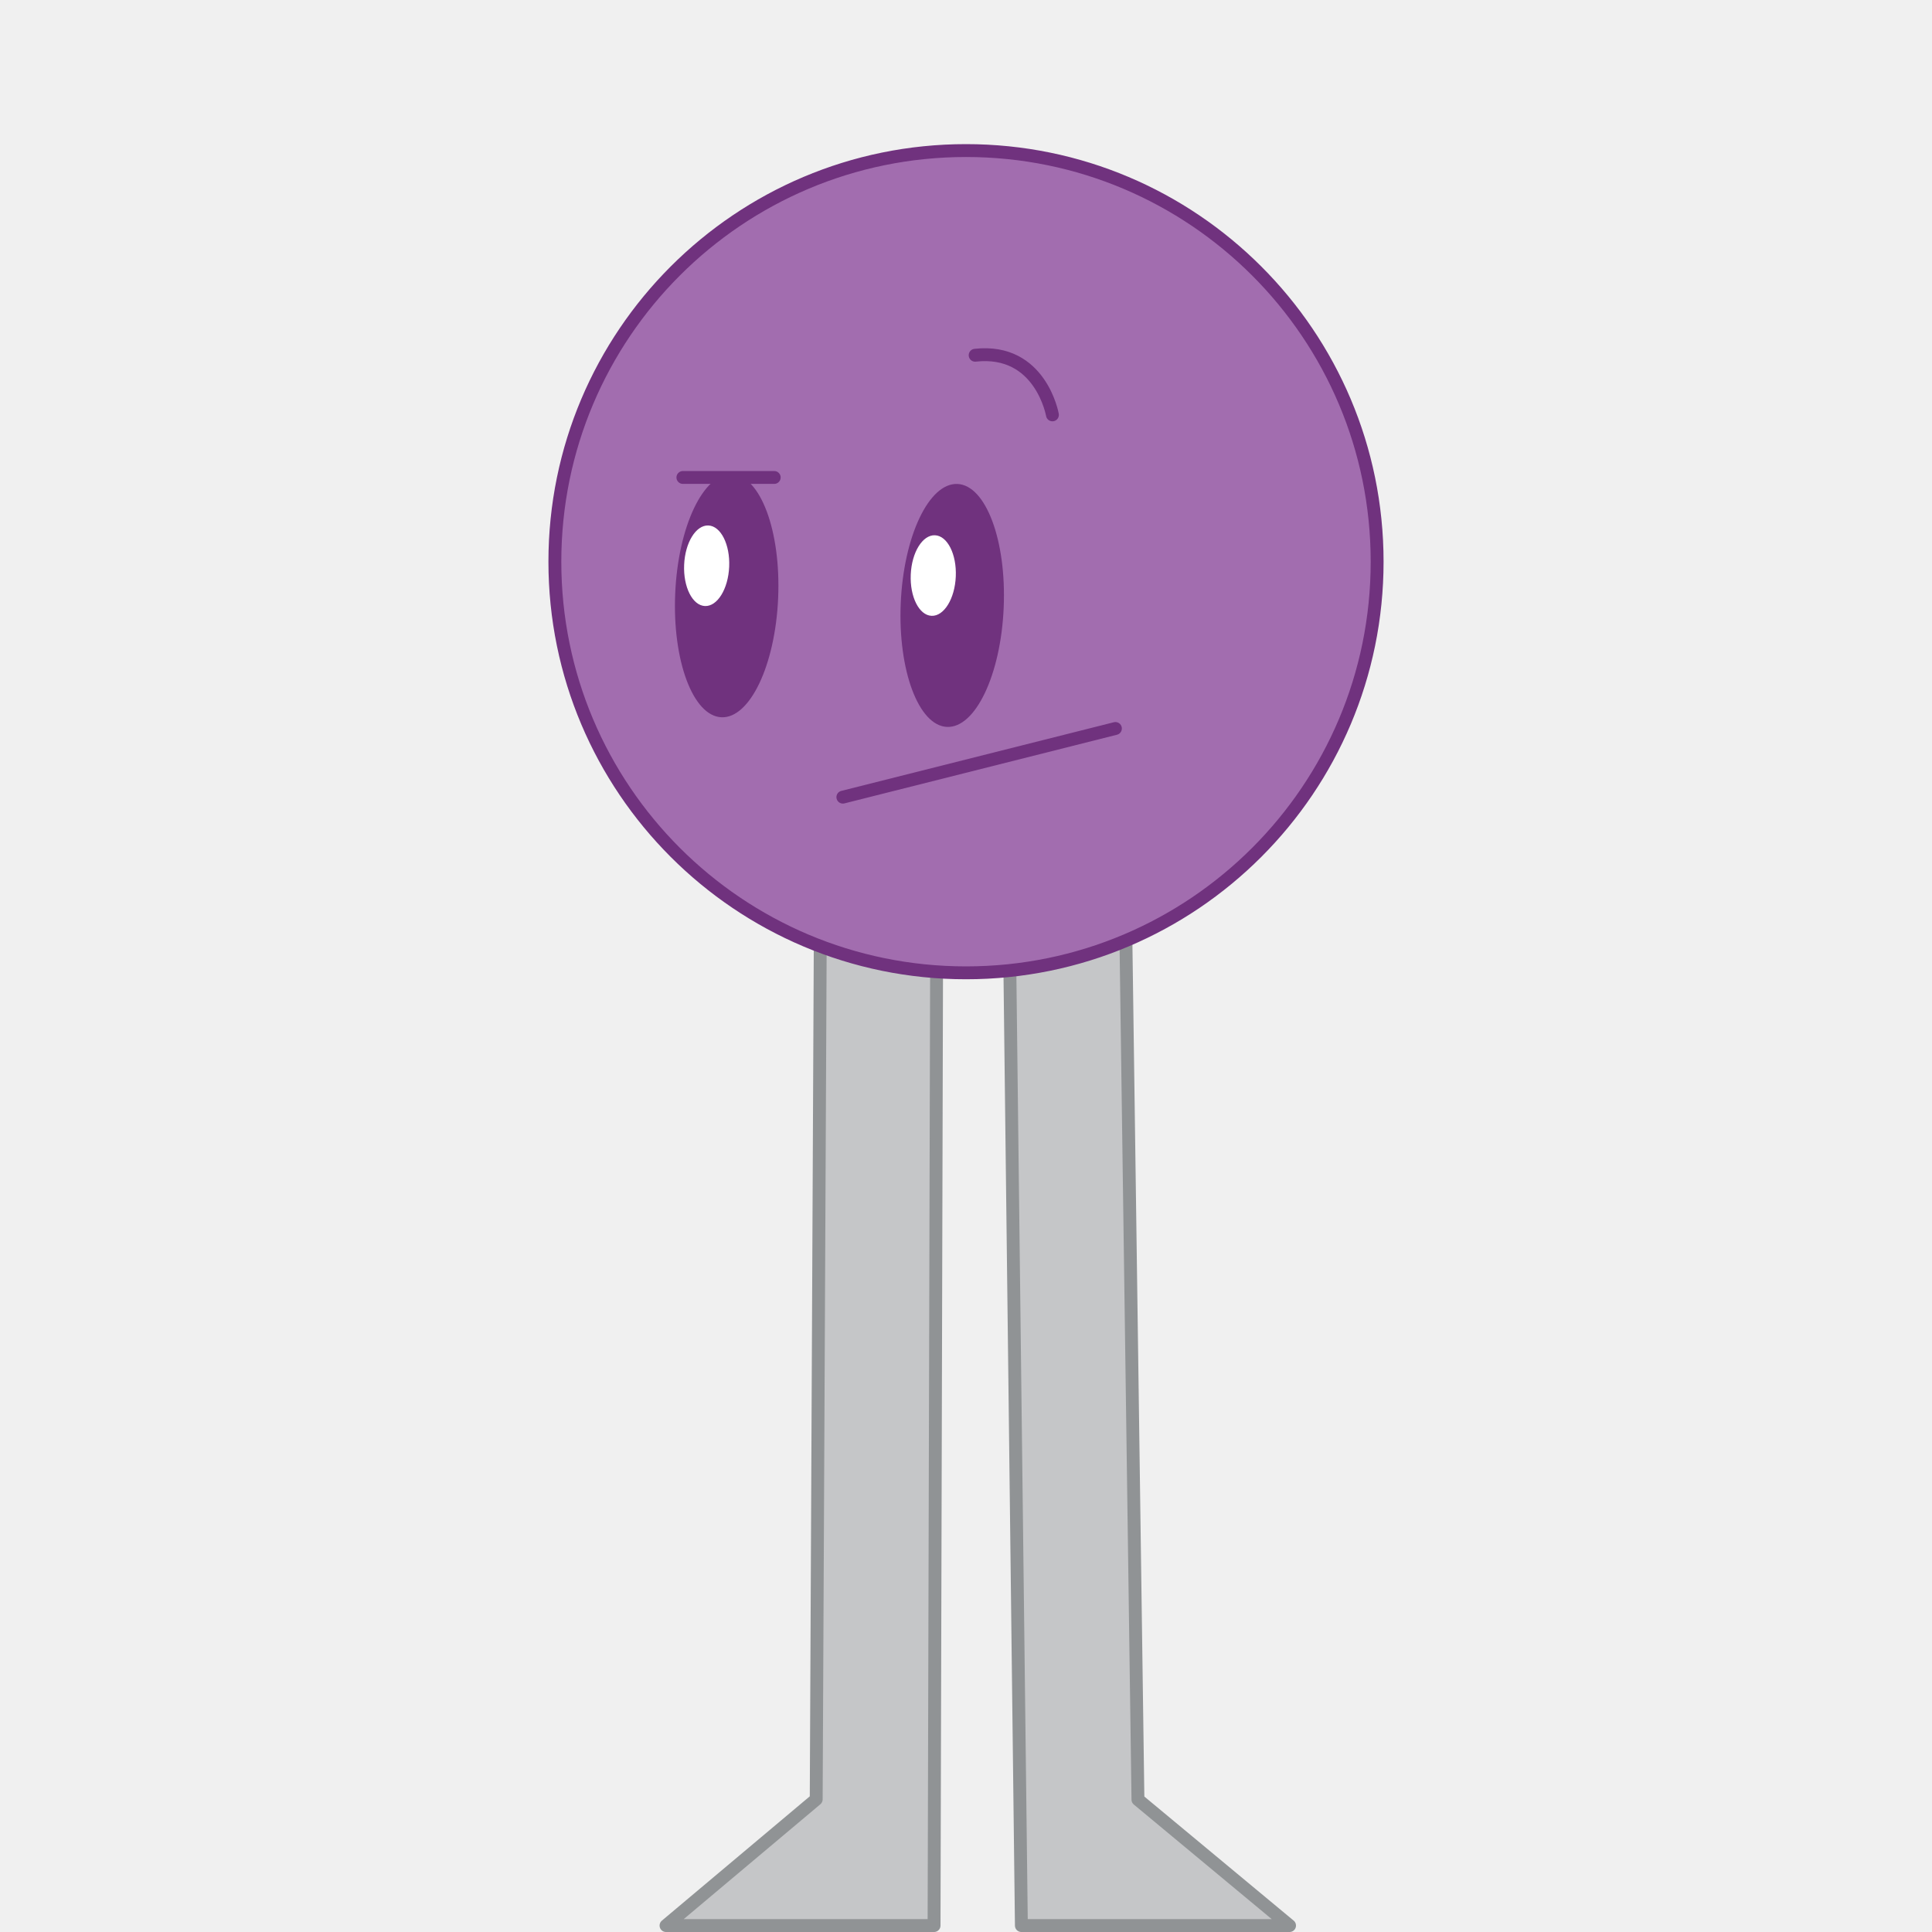
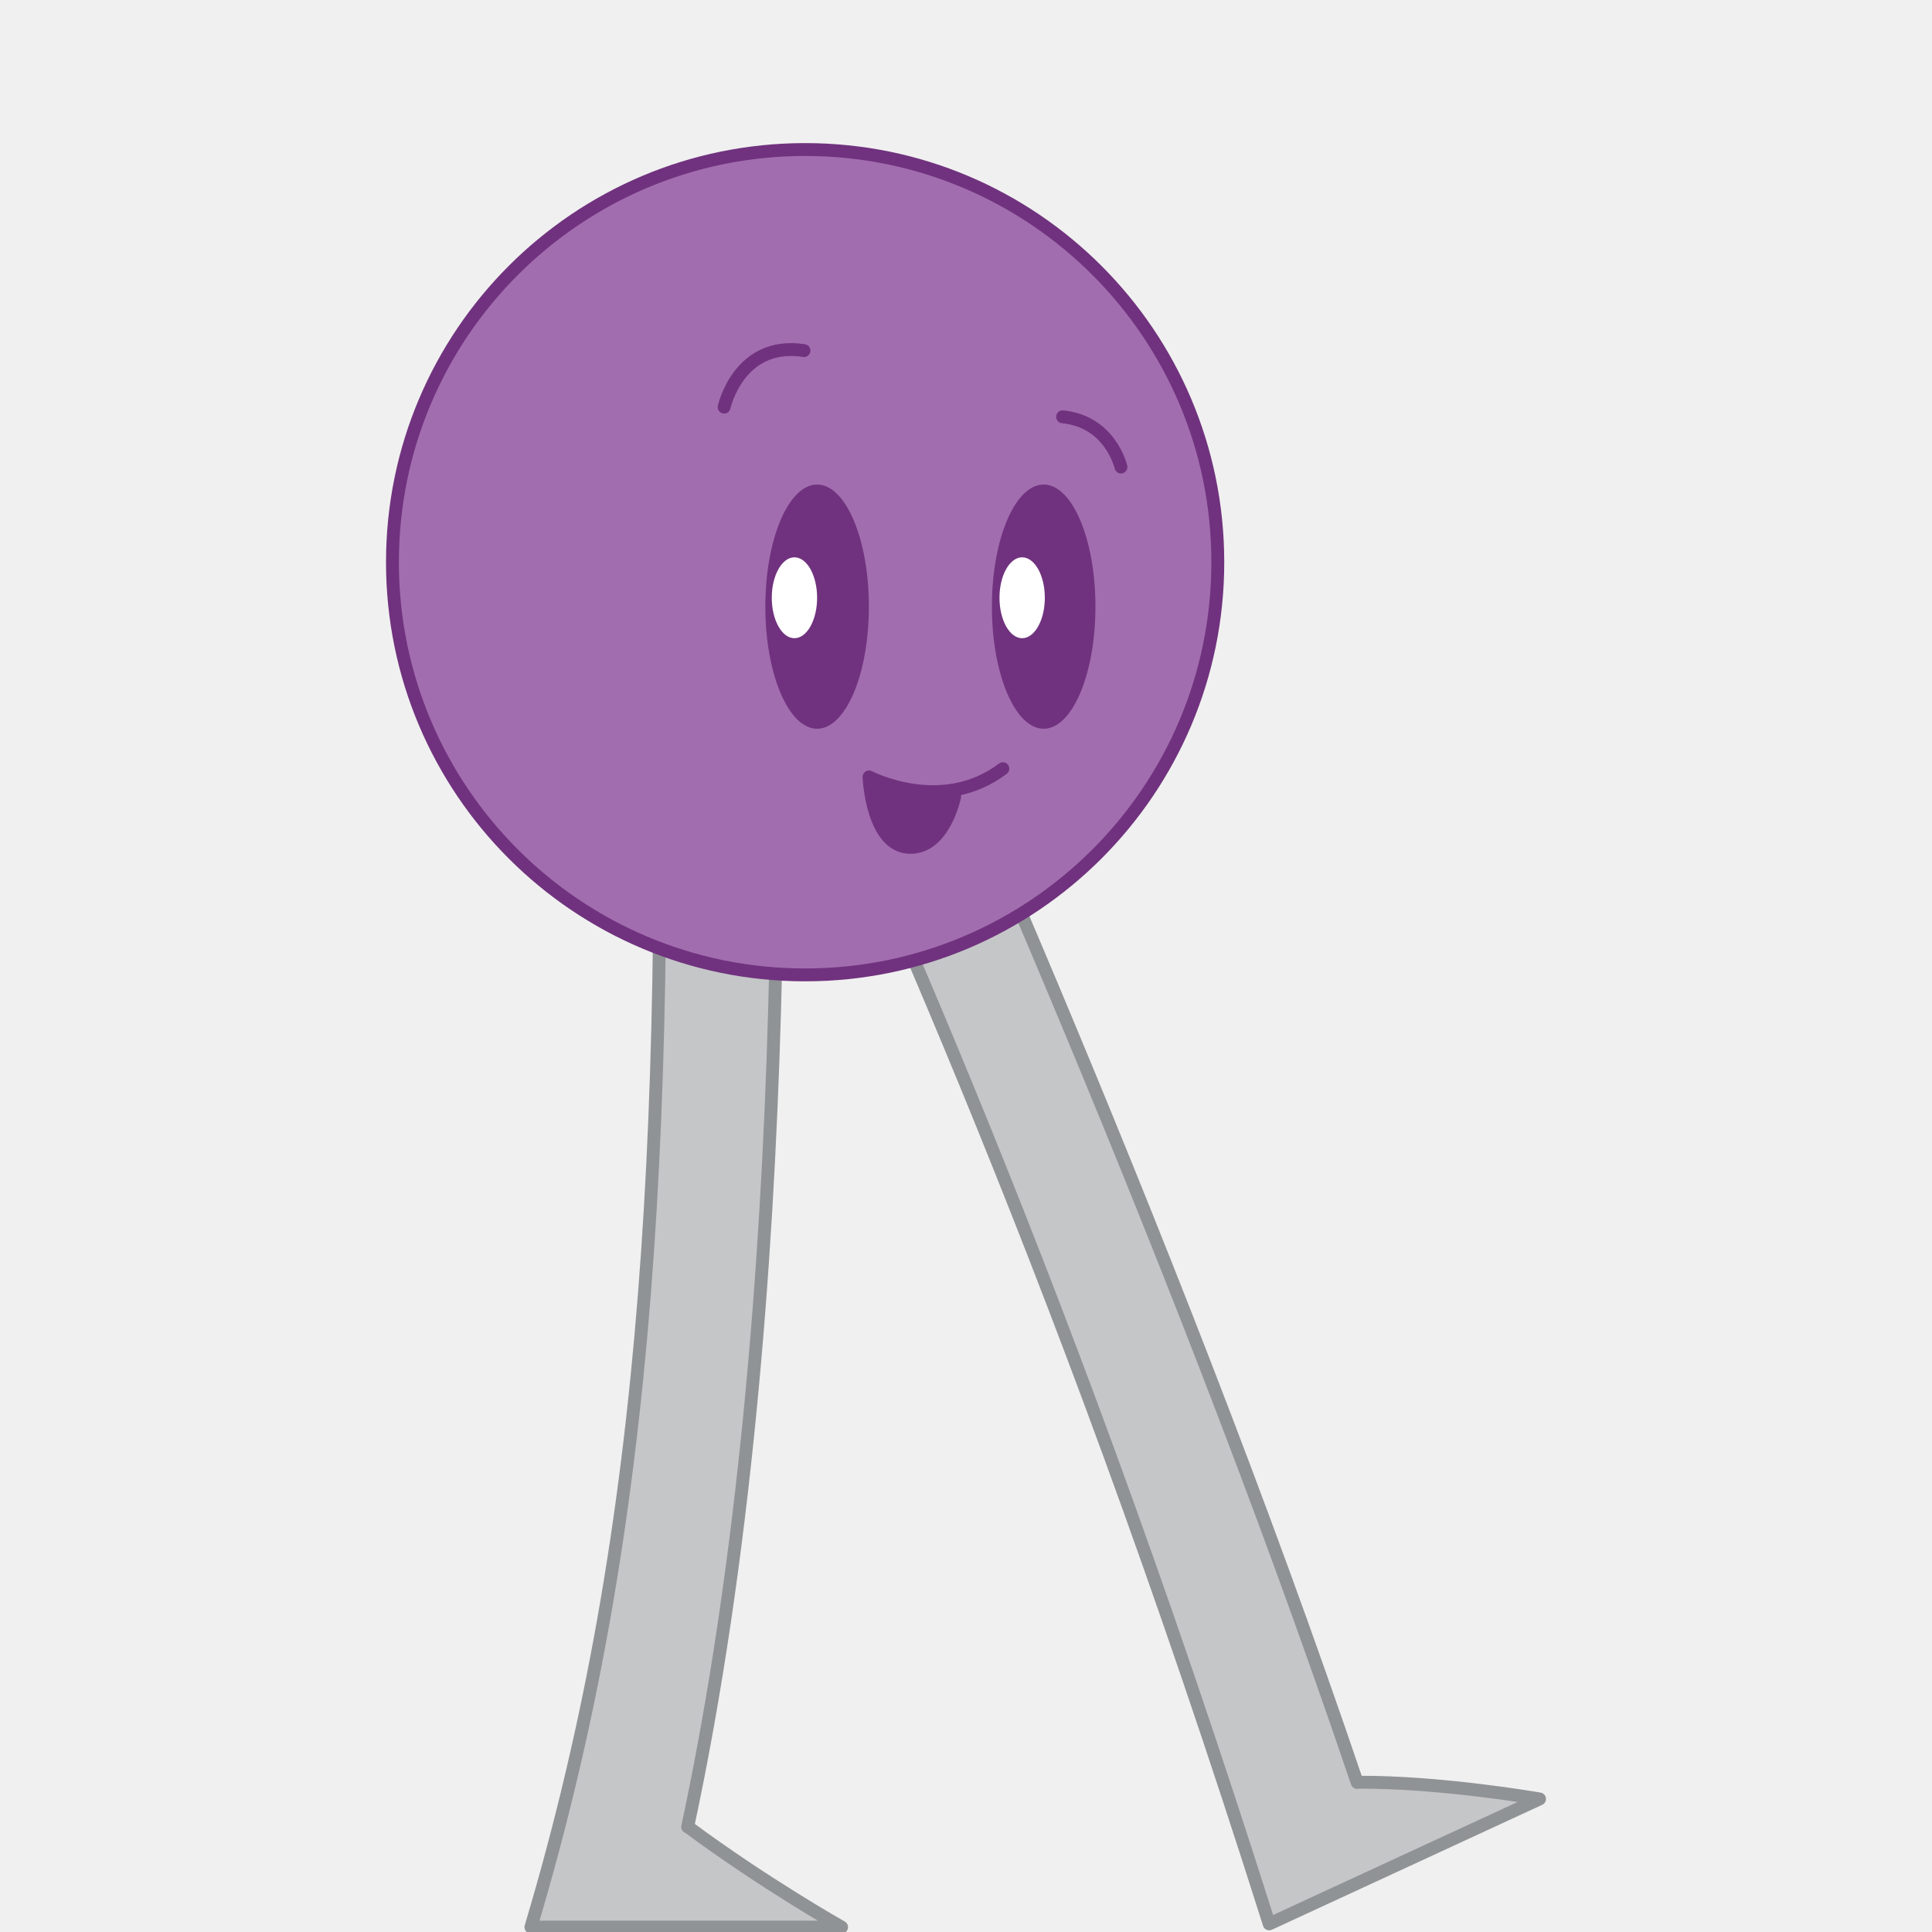
- <svg xmlns="http://www.w3.org/2000/svg" data-name="Layer 1" viewBox="0 0 150 150">
-   <path style="stroke-linejoin:round;fill:#c5c6c8;stroke:#909395" d="m88.35 139.72 11.77 9.78H79.3l-.96-79.73 9.03-.1.98 70.05zM63.37 139.7l-11.66 9.8h20.81l.21-79.83-9.03-.03-.33 70.06z" />
-   <circle cx="75" cy="43.61" r="31.92" style="stroke:#70327e;fill:#a26daf;stroke-linejoin:round" />
-   <ellipse cx="56.42" cy="46.25" rx="9.44" ry="4" transform="rotate(-87.54 56.423 46.254)" style="fill:#70327e" />
-   <ellipse cx="73.93" cy="47" rx="9.44" ry="4" transform="rotate(-87.54 73.933 47.003)" style="fill:#70327e" />
-   <path d="M81.71 32.21s-.91-5.2-6-4.63" style="fill:none;stroke-linecap:round;stroke:#70327e;stroke-linejoin:round" />
-   <ellipse cx="72.45" cy="44.68" rx="3.13" ry="1.75" transform="rotate(-87.54 72.457 44.678)" style="fill:#fff" />
-   <ellipse cx="54.86" cy="43.92" rx="3.13" ry="1.75" transform="rotate(-87.54 54.865 43.92)" style="fill:#fff" />
-   <path style="fill:none;stroke-linecap:round;stroke:#70327e;stroke-linejoin:round" d="M53.02 37.07h7.09M65.44 61.89l21.16-5.33" />
+ <svg xmlns="http://www.w3.org/2000/svg" viewBox="0 0 150 150">
+   <path d="M65.47 39.22c5.11 11.88 24.91 54.89 39.9 99.17v-.02c6.53-.04 14.16 1.3 14.16 1.3l-20.99 9.7C81.39 95.16 66.34 64.43 58.9 46.95" style="fill:#c5c6c8;stroke:#909395;stroke-linejoin:round" />
+   <path d="M59.83 35.51c.52 14.71 2.43 64.96-6.44 106.33v-.02c5.97 4.43 11.95 7.8 11.95 7.8H41.22c9.38-31.39 10.9-63.19 9.63-109.19" style="fill:#c5c6c8;stroke:#909395;stroke-linejoin:round" />
+   <circle cx="62.51" cy="43.65" r="32.04" style="fill:#a26daf;stroke-linejoin:round;stroke:#70327e" />
+   <ellipse cx="81.03" cy="47.1" rx="4.02" ry="9.48" style="fill:#70327e" />
+   <ellipse cx="63.44" cy="47.1" rx="4.02" ry="9.48" style="fill:#70327e" />
+   <path d="M77.86 59.68c-4.75 3.6-10.39.64-10.39.64s.21 5.47 3.22 5.47c2.63 0 3.43-3.94 3.43-3.94" style="fill:#70327e;stroke-linejoin:round;stroke:#70327e;stroke-linecap:round" />
+   <path d="M56.22 31.61s1.13-5.17 6.2-4.39M87.03 36.26s-.8-3.53-4.53-3.9" style="fill:none;stroke-linejoin:round;stroke:#70327e;stroke-linecap:round" />
+   <ellipse cx="61.68" cy="46.41" rx="1.76" ry="3.14" style="fill:#fff" />
+   <ellipse cx="79.36" cy="46.41" rx="1.76" ry="3.14" style="fill:#fff" />
</svg>
